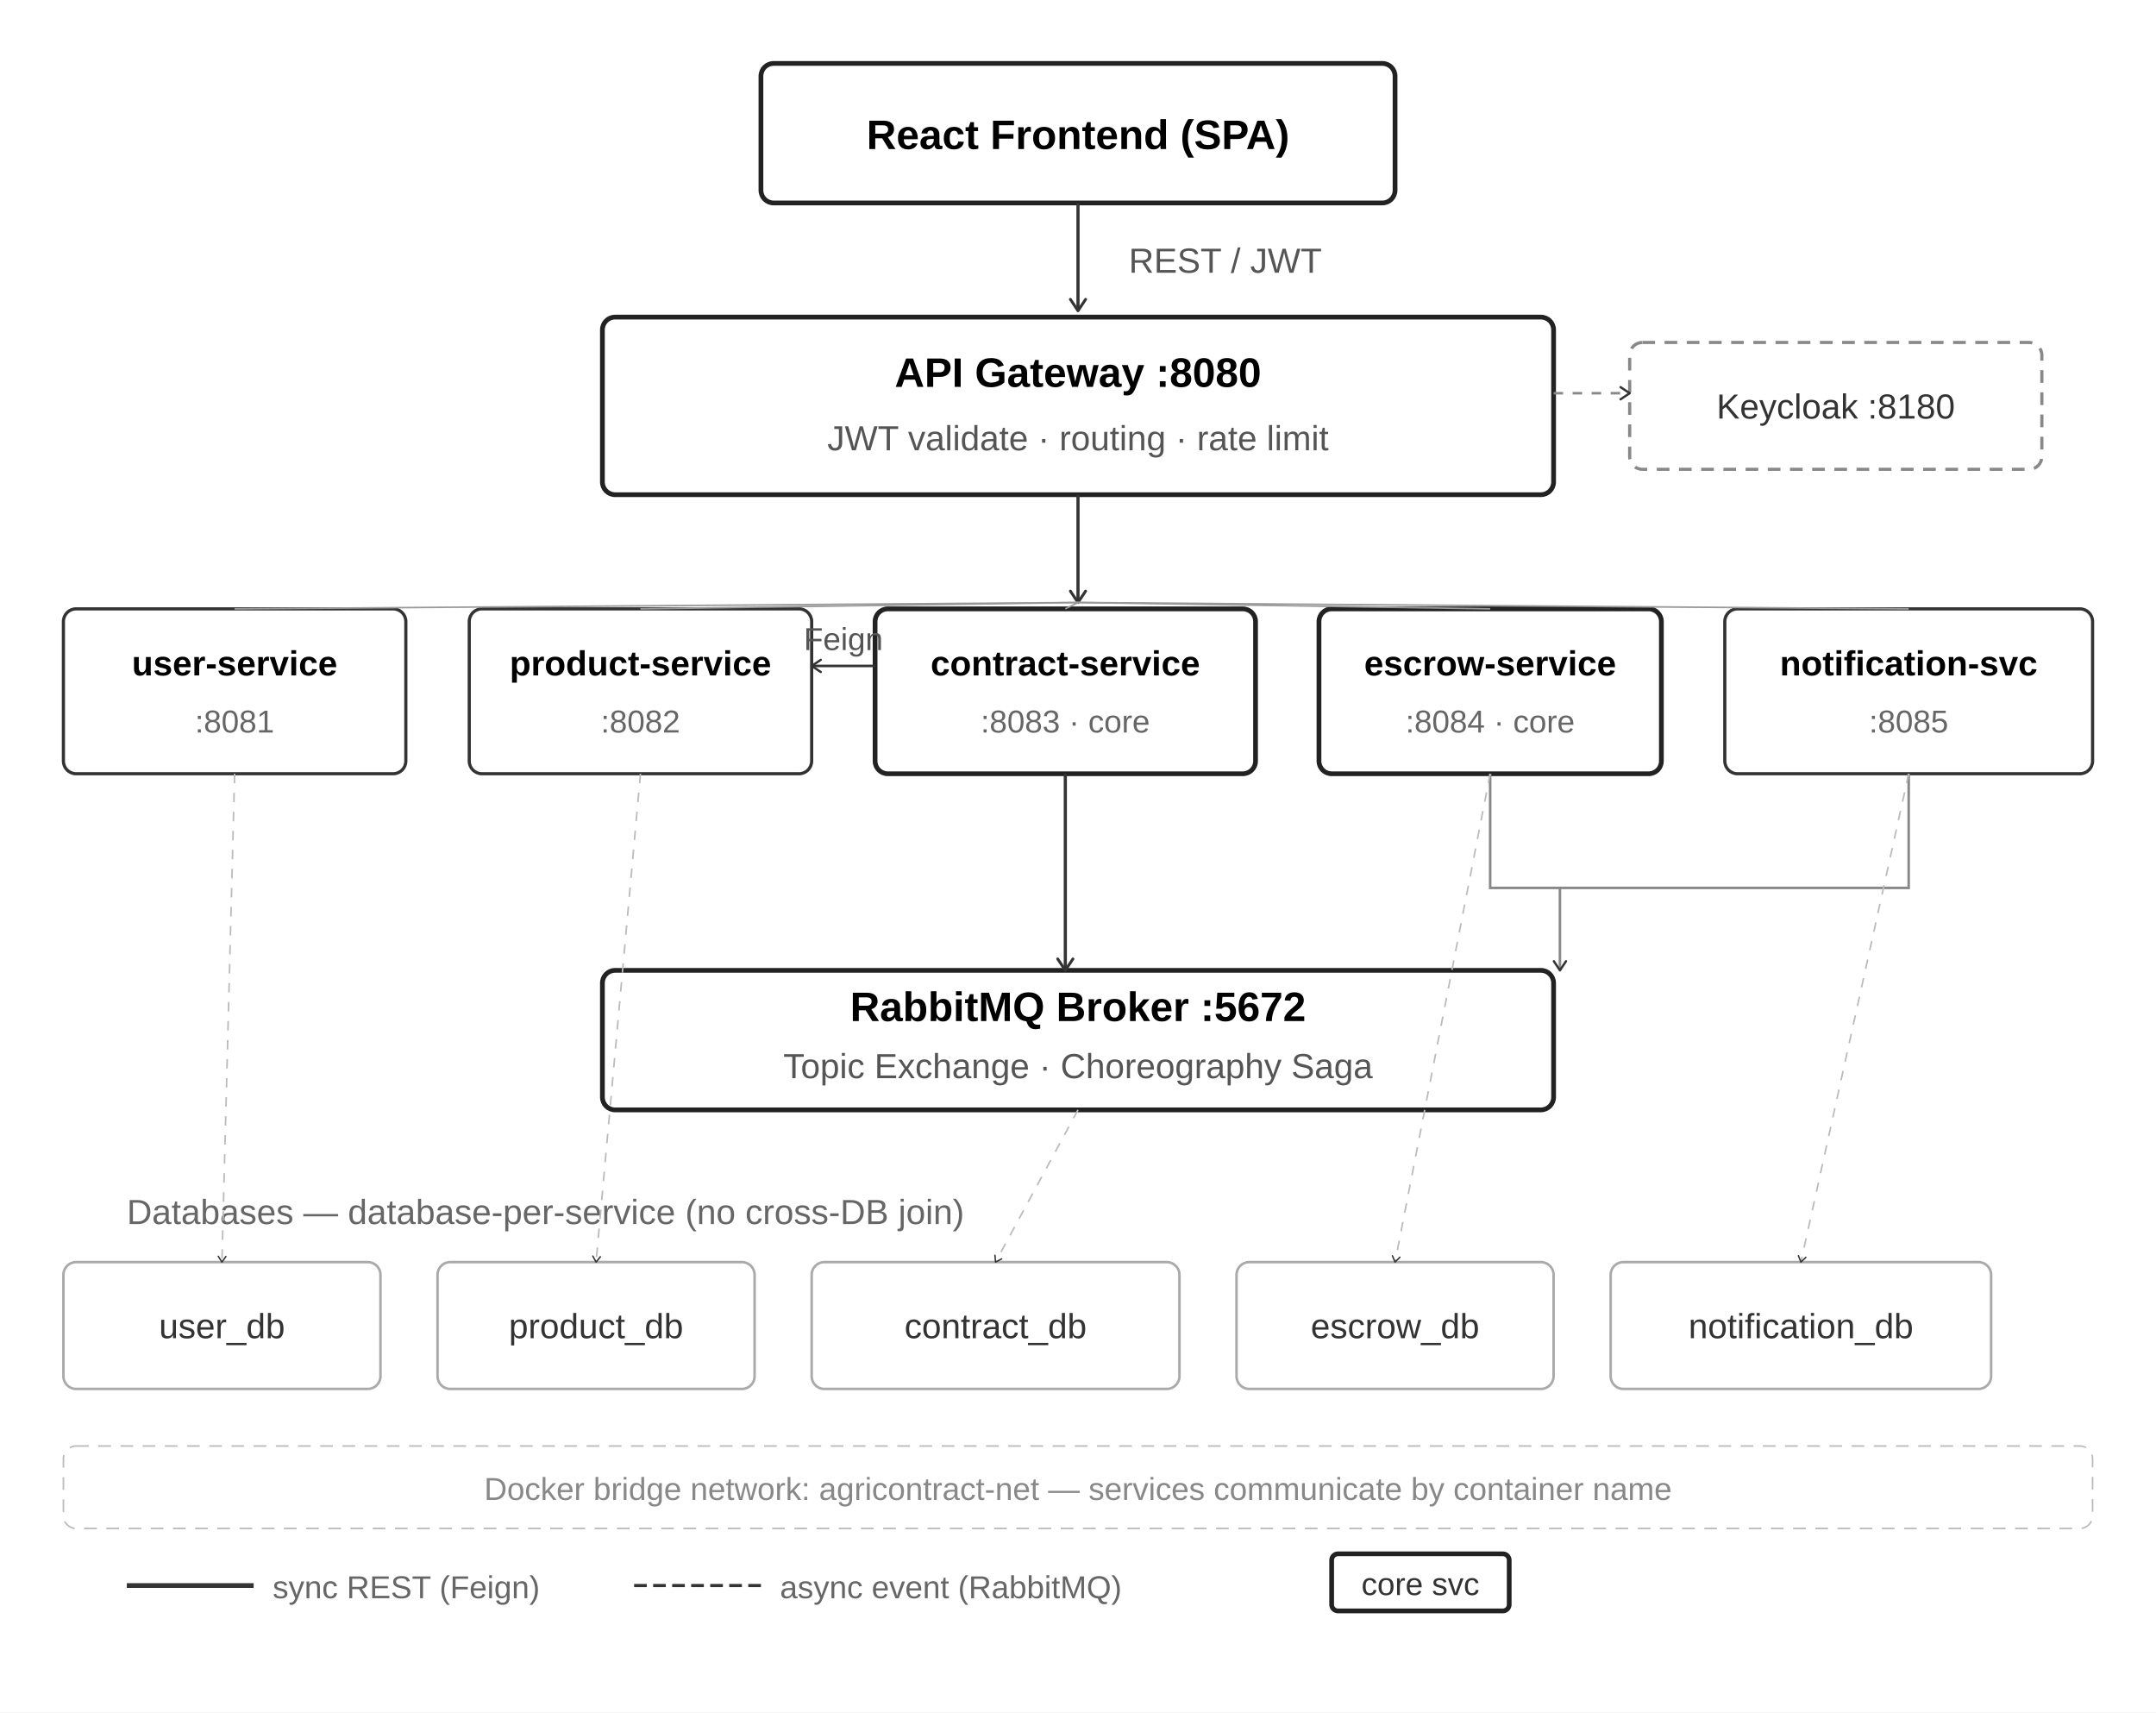
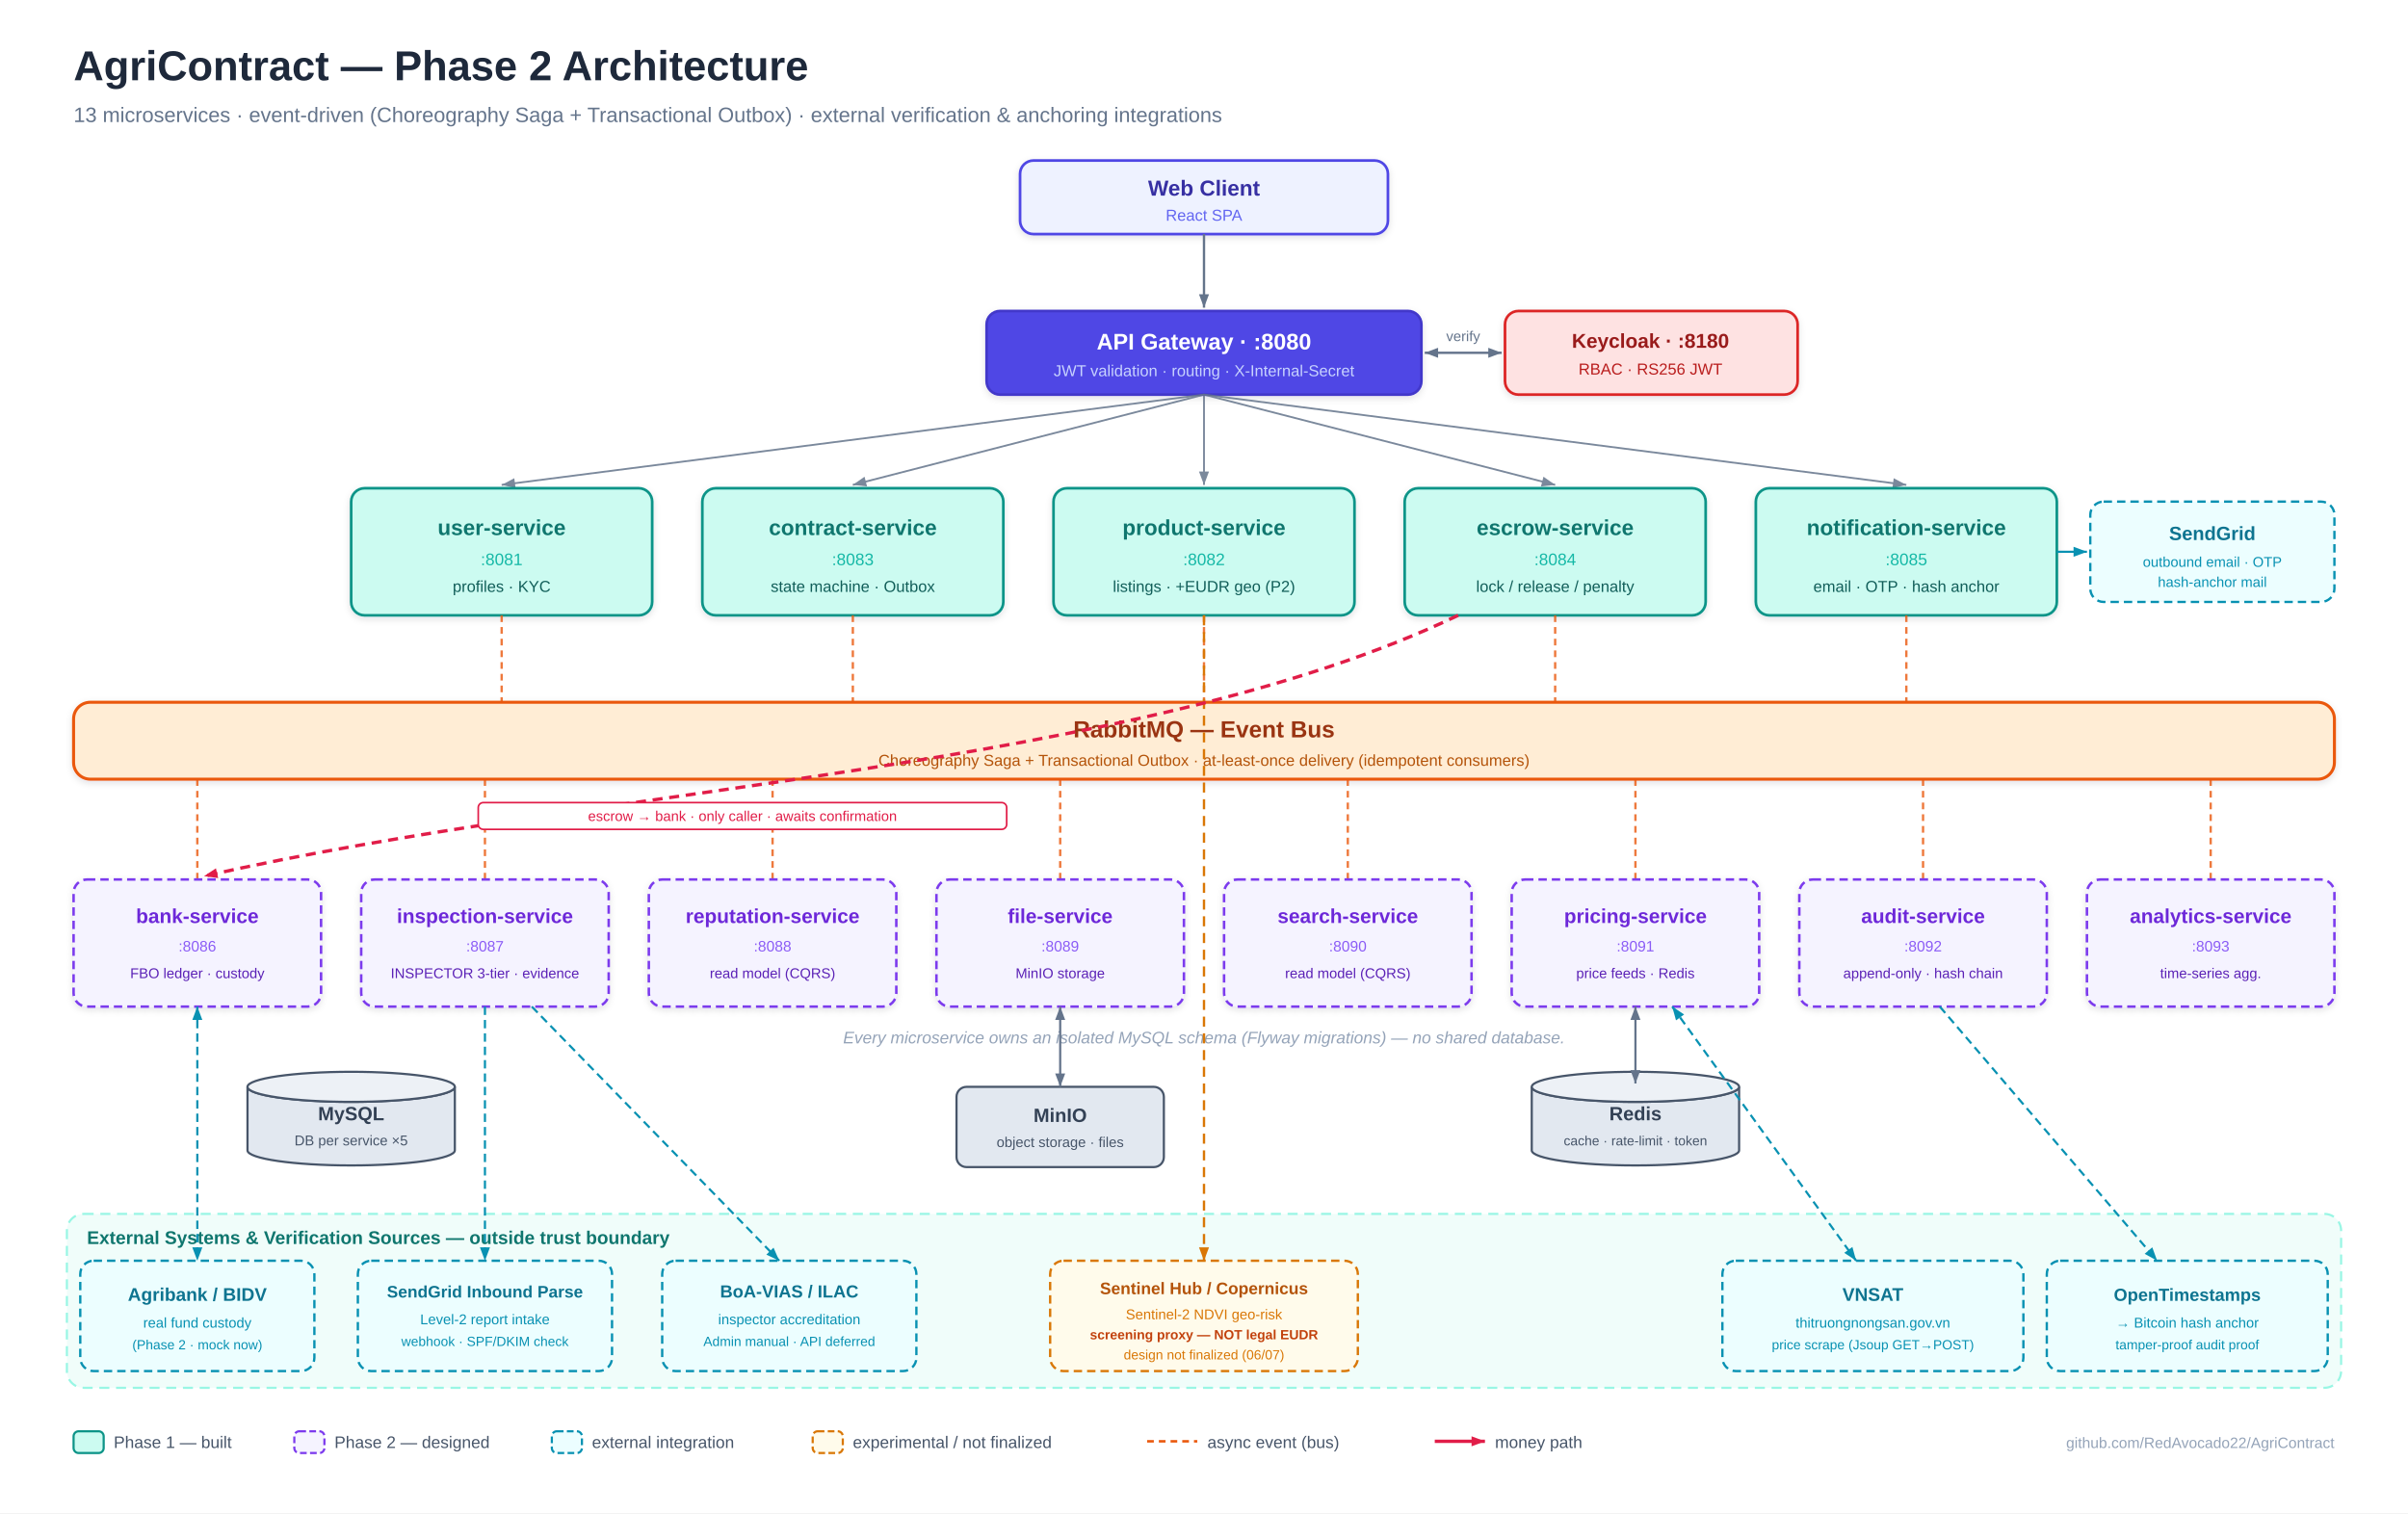
- <svg xmlns="http://www.w3.org/2000/svg" width="900" viewBox="0 0 680 540">
+ <svg xmlns="http://www.w3.org/2000/svg" viewBox="0 0 1440 905" font-family="'Segoe UI', system-ui, -apple-system, 'Helvetica Neue', Arial, sans-serif">
  <defs>
-     <marker id="arrow" viewBox="0 0 10 10" refX="8" refY="5" markerWidth="6" markerHeight="6" orient="auto-start-reverse">
-       <path d="M2 1L8 5L2 9" fill="none" stroke="#333" stroke-width="1.5" stroke-linecap="round" stroke-linejoin="round" />
-     </marker>
+     <marker id="arrowGray" markerWidth="10" markerHeight="8" refX="8" refY="3" orient="auto" markerUnits="userSpaceOnUse">
+       <path d="M0,0 L8,3 L0,6 Z" fill="#64748B" />
+     </marker>
+     <marker id="arrowGrayS" markerWidth="10" markerHeight="8" refX="0" refY="3" orient="auto" markerUnits="userSpaceOnUse">
+       <path d="M8,0 L0,3 L8,6 Z" fill="#64748B" />
+     </marker>
+     <marker id="arrowRose" markerWidth="11" markerHeight="9" refX="8" refY="3" orient="auto" markerUnits="userSpaceOnUse">
+       <path d="M0,0 L8,3 L0,6 Z" fill="#E11D48" />
+     </marker>
+     <marker id="arrowCyan" markerWidth="10" markerHeight="8" refX="8" refY="3" orient="auto" markerUnits="userSpaceOnUse">
+       <path d="M0,0 L8,3 L0,6 Z" fill="#0891B2" />
+     </marker>
+     <marker id="arrowCyanS" markerWidth="10" markerHeight="8" refX="0" refY="3" orient="auto" markerUnits="userSpaceOnUse">
+       <path d="M8,0 L0,3 L8,6 Z" fill="#0891B2" />
+     </marker>
+     <marker id="arrowAmber" markerWidth="10" markerHeight="8" refX="8" refY="3" orient="auto" markerUnits="userSpaceOnUse">
+       <path d="M0,0 L8,3 L0,6 Z" fill="#D97706" />
+     </marker>
+     <filter id="soft" x="-20%" y="-20%" width="140%" height="140%">
+       <feDropShadow dx="0" dy="1.5" stdDeviation="2.2" flood-color="#0F172A" flood-opacity="0.12" />
+     </filter>
  </defs>
-   <rect width="680" height="540" fill="white" />
-   <rect x="240" y="20" width="200" height="44" rx="4" fill="white" stroke="#222" stroke-width="1.5" />
-   <text font-family="Arial" font-size="13" font-weight="600" x="340" y="47" text-anchor="middle">React Frontend (SPA)</text>
-   <line x1="340" y1="64" x2="340" y2="98" stroke="#333" stroke-width="1" marker-end="url(#arrow)" />
-   <text font-family="Arial" font-size="11" x="356" y="86" fill="#555">REST / JWT</text>
-   <rect x="190" y="100" width="300" height="56" rx="4" fill="white" stroke="#222" stroke-width="1.5" />
-   <text font-family="Arial" font-size="13" font-weight="600" x="340" y="122" text-anchor="middle">API Gateway  :8080</text>
-   <text font-family="Arial" font-size="11" x="340" y="142" text-anchor="middle" fill="#555">JWT validate · routing · rate limit</text>
-   <rect x="514" y="108" width="130" height="40" rx="4" fill="white" stroke="#888" stroke-width="1" stroke-dasharray="4 3" />
-   <text font-family="Arial" font-size="11" x="579" y="132" text-anchor="middle" fill="#333">Keycloak :8180</text>
-   <line x1="490" y1="124" x2="514" y2="124" stroke="#888" stroke-width="0.8" stroke-dasharray="3 3" marker-end="url(#arrow)" />
-   <line x1="340" y1="156" x2="340" y2="190" stroke="#333" stroke-width="1" marker-end="url(#arrow)" />
-   <rect x="20" y="192" width="108" height="52" rx="4" fill="white" stroke="#333" stroke-width="1" />
-   <text font-family="Arial" font-size="11" font-weight="600" x="74" y="213" text-anchor="middle">user-service</text>
-   <text font-family="Arial" font-size="10" x="74" y="231" text-anchor="middle" fill="#666">:8081</text>
-   <rect x="148" y="192" width="108" height="52" rx="4" fill="white" stroke="#333" stroke-width="1" />
-   <text font-family="Arial" font-size="11" font-weight="600" x="202" y="213" text-anchor="middle">product-service</text>
-   <text font-family="Arial" font-size="10" x="202" y="231" text-anchor="middle" fill="#666">:8082</text>
-   <rect x="276" y="192" width="120" height="52" rx="4" fill="white" stroke="#222" stroke-width="1.5" />
-   <text font-family="Arial" font-size="11" font-weight="600" x="336" y="213" text-anchor="middle">contract-service</text>
-   <text font-family="Arial" font-size="10" x="336" y="231" text-anchor="middle" fill="#666">:8083 · core</text>
-   <rect x="416" y="192" width="108" height="52" rx="4" fill="white" stroke="#222" stroke-width="1.5" />
-   <text font-family="Arial" font-size="11" font-weight="600" x="470" y="213" text-anchor="middle">escrow-service</text>
-   <text font-family="Arial" font-size="10" x="470" y="231" text-anchor="middle" fill="#666">:8084 · core</text>
-   <rect x="544" y="192" width="116" height="52" rx="4" fill="white" stroke="#333" stroke-width="1" />
-   <text font-family="Arial" font-size="11" font-weight="600" x="602" y="213" text-anchor="middle">notification-svc</text>
-   <text font-family="Arial" font-size="10" x="602" y="231" text-anchor="middle" fill="#666">:8085</text>
-   <line x1="340" y1="190" x2="74" y2="192" stroke="#999" stroke-width="0.5" />
-   <line x1="340" y1="190" x2="202" y2="192" stroke="#999" stroke-width="0.5" />
-   <line x1="340" y1="190" x2="336" y2="192" stroke="#999" stroke-width="0.5" />
-   <line x1="340" y1="190" x2="470" y2="192" stroke="#999" stroke-width="0.5" />
-   <line x1="340" y1="190" x2="602" y2="192" stroke="#999" stroke-width="0.5" />
-   <path d="M276 210 L256 210" stroke="#333" stroke-width="0.8" fill="none" marker-end="url(#arrow)" />
-   <text font-family="Arial" font-size="10" x="266" y="205" text-anchor="middle" fill="#555">Feign</text>
-   <rect x="190" y="306" width="300" height="44" rx="4" fill="white" stroke="#222" stroke-width="1.5" />
-   <text font-family="Arial" font-size="13" font-weight="600" x="340" y="322" text-anchor="middle">RabbitMQ Broker  :5672</text>
-   <text font-family="Arial" font-size="11" x="340" y="340" text-anchor="middle" fill="#555">Topic Exchange · Choreography Saga</text>
-   <line x1="336" y1="244" x2="336" y2="306" stroke="#333" stroke-width="1" marker-end="url(#arrow)" />
-   <path d="M470 244 L470 280 L492 280 L492 306" stroke="#888" stroke-width="0.8" fill="none" marker-end="url(#arrow)" />
-   <path d="M602 244 L602 280 L492 280" stroke="#888" stroke-width="0.8" fill="none" />
-   <text font-family="Arial" font-size="11" x="40" y="386" fill="#666">Databases — database-per-service (no cross-DB join)</text>
-   <rect x="20" y="398" width="100" height="40" rx="4" fill="white" stroke="#aaa" stroke-width="0.8" />
-   <text font-family="Arial" font-size="11" x="70" y="422" text-anchor="middle" fill="#333">user_db</text>
-   <rect x="138" y="398" width="100" height="40" rx="4" fill="white" stroke="#aaa" stroke-width="0.8" />
-   <text font-family="Arial" font-size="11" x="188" y="422" text-anchor="middle" fill="#333">product_db</text>
-   <rect x="256" y="398" width="116" height="40" rx="4" fill="white" stroke="#aaa" stroke-width="0.8" />
-   <text font-family="Arial" font-size="11" x="314" y="422" text-anchor="middle" fill="#333">contract_db</text>
-   <rect x="390" y="398" width="100" height="40" rx="4" fill="white" stroke="#aaa" stroke-width="0.8" />
-   <text font-family="Arial" font-size="11" x="440" y="422" text-anchor="middle" fill="#333">escrow_db</text>
-   <rect x="508" y="398" width="120" height="40" rx="4" fill="white" stroke="#aaa" stroke-width="0.8" />
-   <text font-family="Arial" font-size="11" x="568" y="422" text-anchor="middle" fill="#333">notification_db</text>
-   <line x1="74" y1="244" x2="70" y2="398" stroke="#bbb" stroke-width="0.5" stroke-dasharray="3 3" marker-end="url(#arrow)" />
-   <line x1="202" y1="244" x2="188" y2="398" stroke="#bbb" stroke-width="0.5" stroke-dasharray="3 3" marker-end="url(#arrow)" />
-   <line x1="340" y1="350" x2="314" y2="398" stroke="#bbb" stroke-width="0.5" stroke-dasharray="3 3" marker-end="url(#arrow)" />
-   <line x1="470" y1="244" x2="440" y2="398" stroke="#bbb" stroke-width="0.5" stroke-dasharray="3 3" marker-end="url(#arrow)" />
-   <line x1="602" y1="244" x2="568" y2="398" stroke="#bbb" stroke-width="0.5" stroke-dasharray="3 3" marker-end="url(#arrow)" />
-   <rect x="20" y="456" width="640" height="26" rx="4" fill="white" stroke="#bbb" stroke-width="0.5" stroke-dasharray="4 3" />
-   <text font-family="Arial" font-size="10" x="340" y="473" text-anchor="middle" fill="#888">Docker bridge network: agricontract-net — services communicate by container name</text>
-   <line x1="40" y1="500" x2="80" y2="500" stroke="#333" stroke-width="1.5" />
-   <text font-family="Arial" font-size="10" x="86" y="504" fill="#666">sync REST (Feign)</text>
-   <line x1="200" y1="500" x2="240" y2="500" stroke="#333" stroke-width="1" stroke-dasharray="4 2" />
-   <text font-family="Arial" font-size="10" x="246" y="504" fill="#666">async event (RabbitMQ)</text>
-   <rect x="420" y="490" width="56" height="18" rx="2" fill="white" stroke="#222" stroke-width="1.5" />
-   <text font-family="Arial" font-size="10" x="448" y="503" text-anchor="middle" fill="#333">core svc</text>
+   <rect x="0" y="0" width="1440" height="905" fill="#FFFFFF" />
+   <text x="44" y="48" font-size="25" font-weight="700" fill="#1E293B">AgriContract — Phase 2 Architecture</text>
+   <text x="44" y="73" font-size="12.5" fill="#64748B">13 microservices · event-driven (Choreography Saga + Transactional Outbox) · external verification &amp; anchoring integrations</text>
+   <g filter="url(#soft)">
+     <rect x="610" y="96" width="220" height="44" rx="8" fill="#EEF2FF" stroke="#4F46E5" stroke-width="1.6" />
+   </g>
+   <text x="720" y="117" text-anchor="middle" font-size="13" font-weight="700" fill="#3730A3">Web Client</text>
+   <text x="720" y="132" text-anchor="middle" font-size="9.5" fill="#6366F1">React SPA</text>
+   <g filter="url(#soft)">
+     <rect x="590" y="186" width="260" height="50" rx="8" fill="#4F46E5" stroke="#4338CA" stroke-width="1.6" />
+   </g>
+   <text x="720" y="209" text-anchor="middle" font-size="13.5" font-weight="700" fill="#FFFFFF">API Gateway  ·  :8080</text>
+   <text x="720" y="225" text-anchor="middle" font-size="9.5" fill="#C7D2FE">JWT validation · routing · X-Internal-Secret</text>
+   <g filter="url(#soft)">
+     <rect x="900" y="186" width="175" height="50" rx="8" fill="#FEE2E2" stroke="#DC2626" stroke-width="1.6" />
+   </g>
+   <text x="987" y="208" text-anchor="middle" font-size="12" font-weight="700" fill="#991B1B">Keycloak  ·  :8180</text>
+   <text x="987" y="224" text-anchor="middle" font-size="9.5" fill="#B91C1C">RBAC · RS256 JWT</text>
+   <line x1="720" y1="140" x2="720" y2="184" stroke="#64748B" stroke-width="1.4" marker-end="url(#arrowGray)" />
+   <line x1="852" y1="211" x2="898" y2="211" stroke="#64748B" stroke-width="1.4" marker-start="url(#arrowGrayS)" marker-end="url(#arrowGray)" />
+   <text x="875" y="204" text-anchor="middle" font-size="8.5" fill="#64748B">verify</text>
+   <g stroke="#64748B" stroke-width="1.1" opacity="0.85" fill="none">
+     <line x1="720" y1="236" x2="300" y2="290" marker-end="url(#arrowGray)" />
+     <line x1="720" y1="236" x2="510" y2="290" marker-end="url(#arrowGray)" />
+     <line x1="720" y1="236" x2="720" y2="290" marker-end="url(#arrowGray)" />
+     <line x1="720" y1="236" x2="930" y2="290" marker-end="url(#arrowGray)" />
+     <line x1="720" y1="236" x2="1140" y2="290" marker-end="url(#arrowGray)" />
+   </g>
+   <g filter="url(#soft)">
+     <rect x="210" y="292" width="180" height="76" rx="8" fill="#CCFBF1" stroke="#0D9488" stroke-width="1.6" />
+     <rect x="420" y="292" width="180" height="76" rx="8" fill="#CCFBF1" stroke="#0D9488" stroke-width="1.6" />
+     <rect x="630" y="292" width="180" height="76" rx="8" fill="#CCFBF1" stroke="#0D9488" stroke-width="1.6" />
+     <rect x="840" y="292" width="180" height="76" rx="8" fill="#CCFBF1" stroke="#0D9488" stroke-width="1.6" />
+     <rect x="1050" y="292" width="180" height="76" rx="8" fill="#CCFBF1" stroke="#0D9488" stroke-width="1.6" />
+   </g>
+   <g text-anchor="middle" fill="#0F766E">
+     <text x="300" y="320" font-size="13" font-weight="700">user-service</text>
+     <text x="300" y="338" font-size="10" fill="#14B8A6">:8081</text>
+     <text x="300" y="354" font-size="9.5" fill="#115E59">profiles · KYC</text>
+     <text x="510" y="320" font-size="13" font-weight="700">contract-service</text>
+     <text x="510" y="338" font-size="10" fill="#14B8A6">:8083</text>
+     <text x="510" y="354" font-size="9.5" fill="#115E59">state machine · Outbox</text>
+     <text x="720" y="320" font-size="13" font-weight="700">product-service</text>
+     <text x="720" y="338" font-size="10" fill="#14B8A6">:8082</text>
+     <text x="720" y="354" font-size="9.5" fill="#115E59">listings · +EUDR geo (P2)</text>
+     <text x="930" y="320" font-size="13" font-weight="700">escrow-service</text>
+     <text x="930" y="338" font-size="10" fill="#14B8A6">:8084</text>
+     <text x="930" y="354" font-size="9.5" fill="#115E59">lock / release / penalty</text>
+     <text x="1140" y="320" font-size="13" font-weight="700">notification-service</text>
+     <text x="1140" y="338" font-size="10" fill="#14B8A6">:8085</text>
+     <text x="1140" y="354" font-size="9.5" fill="#115E59">email · OTP · hash anchor</text>
+   </g>
+   <rect x="1250" y="300" width="146" height="60" rx="8" fill="#ECFEFF" stroke="#0891B2" stroke-width="1.4" stroke-dasharray="5,3" />
+   <text x="1323" y="323" text-anchor="middle" font-size="11.5" font-weight="700" fill="#0E7490">SendGrid</text>
+   <text x="1323" y="339" text-anchor="middle" font-size="8.5" fill="#0891B2">outbound email · OTP</text>
+   <text x="1323" y="351" text-anchor="middle" font-size="8.5" fill="#0891B2">hash-anchor mail</text>
+   <line x1="1230" y1="330" x2="1248" y2="330" stroke="#0891B2" stroke-width="1.3" marker-end="url(#arrowCyan)" />
+   <g stroke="#EA580C" stroke-width="1.4" stroke-dasharray="4,3" opacity="0.8">
+     <line x1="300" y1="368" x2="300" y2="420" />
+     <line x1="510" y1="368" x2="510" y2="420" />
+     <line x1="720" y1="368" x2="720" y2="420" />
+     <line x1="930" y1="368" x2="930" y2="420" />
+     <line x1="1140" y1="368" x2="1140" y2="420" />
+   </g>
+   <g filter="url(#soft)">
+     <rect x="44" y="420" width="1352" height="46" rx="10" fill="#FFEDD5" stroke="#EA580C" stroke-width="1.8" />
+   </g>
+   <text x="720" y="441" text-anchor="middle" font-size="14" font-weight="700" fill="#9A3412">RabbitMQ  —  Event Bus</text>
+   <text x="720" y="458" text-anchor="middle" font-size="9.5" fill="#B45309">Choreography Saga + Transactional Outbox · at-least-once delivery (idempotent consumers)</text>
+   <g stroke="#EA580C" stroke-width="1.4" stroke-dasharray="4,3" opacity="0.8">
+     <line x1="118" y1="466" x2="118" y2="526" />
+     <line x1="290" y1="466" x2="290" y2="526" />
+     <line x1="462" y1="466" x2="462" y2="526" />
+     <line x1="634" y1="466" x2="634" y2="526" />
+     <line x1="806" y1="466" x2="806" y2="526" />
+     <line x1="978" y1="466" x2="978" y2="526" />
+     <line x1="1150" y1="466" x2="1150" y2="526" />
+     <line x1="1322" y1="466" x2="1322" y2="526" />
+   </g>
+   <g filter="url(#soft)">
+     <rect x="44" y="526" width="148" height="76" rx="8" fill="#F5F3FF" stroke="#7C3AED" stroke-width="1.5" stroke-dasharray="5,3" />
+     <rect x="216" y="526" width="148" height="76" rx="8" fill="#F5F3FF" stroke="#7C3AED" stroke-width="1.5" stroke-dasharray="5,3" />
+     <rect x="388" y="526" width="148" height="76" rx="8" fill="#F5F3FF" stroke="#7C3AED" stroke-width="1.5" stroke-dasharray="5,3" />
+     <rect x="560" y="526" width="148" height="76" rx="8" fill="#F5F3FF" stroke="#7C3AED" stroke-width="1.5" stroke-dasharray="5,3" />
+     <rect x="732" y="526" width="148" height="76" rx="8" fill="#F5F3FF" stroke="#7C3AED" stroke-width="1.5" stroke-dasharray="5,3" />
+     <rect x="904" y="526" width="148" height="76" rx="8" fill="#F5F3FF" stroke="#7C3AED" stroke-width="1.5" stroke-dasharray="5,3" />
+     <rect x="1076" y="526" width="148" height="76" rx="8" fill="#F5F3FF" stroke="#7C3AED" stroke-width="1.5" stroke-dasharray="5,3" />
+     <rect x="1248" y="526" width="148" height="76" rx="8" fill="#F5F3FF" stroke="#7C3AED" stroke-width="1.5" stroke-dasharray="5,3" />
+   </g>
+   <g text-anchor="middle" fill="#6D28D9">
+     <text x="118" y="552" font-size="12" font-weight="700">bank-service</text>
+     <text x="118" y="569" font-size="9" fill="#8B5CF6">:8086</text>
+     <text x="118" y="585" font-size="8.5" fill="#5B21B6">FBO ledger · custody</text>
+     <text x="290" y="552" font-size="12" font-weight="700">inspection-service</text>
+     <text x="290" y="569" font-size="9" fill="#8B5CF6">:8087</text>
+     <text x="290" y="585" font-size="8.5" fill="#5B21B6">INSPECTOR 3-tier · evidence</text>
+     <text x="462" y="552" font-size="12" font-weight="700">reputation-service</text>
+     <text x="462" y="569" font-size="9" fill="#8B5CF6">:8088</text>
+     <text x="462" y="585" font-size="8.5" fill="#5B21B6">read model (CQRS)</text>
+     <text x="634" y="552" font-size="12" font-weight="700">file-service</text>
+     <text x="634" y="569" font-size="9" fill="#8B5CF6">:8089</text>
+     <text x="634" y="585" font-size="8.5" fill="#5B21B6">MinIO storage</text>
+     <text x="806" y="552" font-size="12" font-weight="700">search-service</text>
+     <text x="806" y="569" font-size="9" fill="#8B5CF6">:8090</text>
+     <text x="806" y="585" font-size="8.5" fill="#5B21B6">read model (CQRS)</text>
+     <text x="978" y="552" font-size="12" font-weight="700">pricing-service</text>
+     <text x="978" y="569" font-size="9" fill="#8B5CF6">:8091</text>
+     <text x="978" y="585" font-size="8.5" fill="#5B21B6">price feeds · Redis</text>
+     <text x="1150" y="552" font-size="12" font-weight="700">audit-service</text>
+     <text x="1150" y="569" font-size="9" fill="#8B5CF6">:8092</text>
+     <text x="1150" y="585" font-size="8.5" fill="#5B21B6">append-only · hash chain</text>
+     <text x="1322" y="552" font-size="12" font-weight="700">analytics-service</text>
+     <text x="1322" y="569" font-size="9" fill="#8B5CF6">:8093</text>
+     <text x="1322" y="585" font-size="8.5" fill="#5B21B6">time-series agg.</text>
+   </g>
+   <text x="720" y="624" text-anchor="middle" font-size="10" font-style="italic" fill="#94A3B8">Every microservice owns an isolated MySQL schema (Flyway migrations) — no shared database.</text>
+   <path d="M148,650 a62,9 0 0 0 124,0 v38 a62,9 0 0 1 -124,0 z" fill="#E2E8F0" stroke="#475569" stroke-width="1.3" />
+   <ellipse cx="210" cy="650" rx="62" ry="9" fill="#EDF1F6" stroke="#475569" stroke-width="1.3" />
+   <text x="210" y="670" text-anchor="middle" font-size="11.5" font-weight="700" fill="#334155">MySQL</text>
+   <text x="210" y="685" text-anchor="middle" font-size="8.5" fill="#475569">DB per service ×5</text>
+   <rect x="572" y="650" width="124" height="48" rx="6" fill="#E2E8F0" stroke="#475569" stroke-width="1.3" />
+   <text x="634" y="671" text-anchor="middle" font-size="11.5" font-weight="700" fill="#334155">MinIO</text>
+   <text x="634" y="686" text-anchor="middle" font-size="8.5" fill="#475569">object storage · files</text>
+   <path d="M916,650 a62,9 0 0 0 124,0 v38 a62,9 0 0 1 -124,0 z" fill="#E2E8F0" stroke="#475569" stroke-width="1.3" />
+   <ellipse cx="978" cy="650" rx="62" ry="9" fill="#EDF1F6" stroke="#475569" stroke-width="1.3" />
+   <text x="978" y="670" text-anchor="middle" font-size="11.5" font-weight="700" fill="#334155">Redis</text>
+   <text x="978" y="685" text-anchor="middle" font-size="8" fill="#475569">cache · rate-limit · token</text>
+   <line x1="634" y1="602" x2="634" y2="650" stroke="#64748B" stroke-width="1.3" marker-start="url(#arrowGrayS)" marker-end="url(#arrowGray)" />
+   <line x1="978" y1="602" x2="978" y2="648" stroke="#64748B" stroke-width="1.3" marker-start="url(#arrowGrayS)" marker-end="url(#arrowGray)" />
+   <rect x="40" y="726" width="1360" height="104" rx="10" fill="#F0FDFA" stroke="#99F6E4" stroke-width="1.3" stroke-dasharray="6,4" />
+   <text x="52" y="744" font-size="11" font-weight="700" fill="#0F766E">External Systems &amp; Verification Sources — outside trust boundary</text>
+   <rect x="48" y="754" width="140" height="66" rx="8" fill="#ECFEFF" stroke="#0891B2" stroke-width="1.4" stroke-dasharray="5,3" />
+   <text x="118" y="778" text-anchor="middle" font-size="11" font-weight="700" fill="#0E7490">Agribank / BIDV</text>
+   <text x="118" y="794" text-anchor="middle" font-size="8.5" fill="#0891B2">real fund custody</text>
+   <text x="118" y="807" text-anchor="middle" font-size="8" fill="#0891B2">(Phase 2 · mock now)</text>
+   <rect x="214" y="754" width="152" height="66" rx="8" fill="#ECFEFF" stroke="#0891B2" stroke-width="1.4" stroke-dasharray="5,3" />
+   <text x="290" y="776" text-anchor="middle" font-size="10" font-weight="700" fill="#0E7490">SendGrid Inbound Parse</text>
+   <text x="290" y="792" text-anchor="middle" font-size="8.5" fill="#0891B2">Level-2 report intake</text>
+   <text x="290" y="805" text-anchor="middle" font-size="8" fill="#0891B2">webhook · SPF/DKIM check</text>
+   <rect x="396" y="754" width="152" height="66" rx="8" fill="#ECFEFF" stroke="#0891B2" stroke-width="1.4" stroke-dasharray="5,3" />
+   <text x="472" y="776" text-anchor="middle" font-size="10.5" font-weight="700" fill="#0E7490">BoA-VIAS / ILAC</text>
+   <text x="472" y="792" text-anchor="middle" font-size="8.5" fill="#0891B2">inspector accreditation</text>
+   <text x="472" y="805" text-anchor="middle" font-size="8" fill="#0891B2">Admin manual · API deferred</text>
+   <rect x="628" y="754" width="184" height="66" rx="8" fill="#FFFBEB" stroke="#D97706" stroke-width="1.4" stroke-dasharray="5,3" />
+   <text x="720" y="774" text-anchor="middle" font-size="10" font-weight="700" fill="#B45309">Sentinel Hub / Copernicus</text>
+   <text x="720" y="789" text-anchor="middle" font-size="8.5" fill="#D97706">Sentinel-2 NDVI geo-risk</text>
+   <text x="720" y="801" text-anchor="middle" font-size="8" font-weight="700" fill="#C2410C">screening proxy — NOT legal EUDR</text>
+   <text x="720" y="813" text-anchor="middle" font-size="8" fill="#D97706">design not finalized (06/07)</text>
+   <rect x="1030" y="754" width="180" height="66" rx="8" fill="#ECFEFF" stroke="#0891B2" stroke-width="1.4" stroke-dasharray="5,3" />
+   <text x="1120" y="778" text-anchor="middle" font-size="11" font-weight="700" fill="#0E7490">VNSAT</text>
+   <text x="1120" y="794" text-anchor="middle" font-size="8.5" fill="#0891B2">thitruongnongsan.gov.vn</text>
+   <text x="1120" y="807" text-anchor="middle" font-size="8" fill="#0891B2">price scrape (Jsoup GET→POST)</text>
+   <rect x="1224" y="754" width="168" height="66" rx="8" fill="#ECFEFF" stroke="#0891B2" stroke-width="1.4" stroke-dasharray="5,3" />
+   <text x="1308" y="778" text-anchor="middle" font-size="10.5" font-weight="700" fill="#0E7490">OpenTimestamps</text>
+   <text x="1308" y="794" text-anchor="middle" font-size="8.5" fill="#0891B2">→ Bitcoin hash anchor</text>
+   <text x="1308" y="807" text-anchor="middle" font-size="8" fill="#0891B2">tamper-proof audit proof</text>
+   <line x1="118" y1="602" x2="118" y2="754" stroke="#0891B2" stroke-width="1.3" stroke-dasharray="5,3" marker-start="url(#arrowCyanS)" marker-end="url(#arrowCyan)" />
+   <line x1="290" y1="602" x2="290" y2="754" stroke="#0891B2" stroke-width="1.3" stroke-dasharray="5,3" marker-end="url(#arrowCyan)" />
+   <line x1="318" y1="602" x2="466" y2="754" stroke="#0891B2" stroke-width="1.3" stroke-dasharray="5,3" marker-end="url(#arrowCyan)" />
+   <line x1="720" y1="368" x2="720" y2="754" stroke="#D97706" stroke-width="1.4" stroke-dasharray="6,4" marker-end="url(#arrowAmber)" />
+   <line x1="1000" y1="602" x2="1110" y2="754" stroke="#0891B2" stroke-width="1.3" stroke-dasharray="5,3" marker-start="url(#arrowCyanS)" marker-end="url(#arrowCyan)" />
+   <line x1="1160" y1="602" x2="1290" y2="754" stroke="#0891B2" stroke-width="1.3" stroke-dasharray="5,3" marker-end="url(#arrowCyan)" />
+   <path d="M872,368 C 680,460 360,470 122,524" fill="none" stroke="#E11D48" stroke-width="2" stroke-dasharray="6,4" marker-end="url(#arrowRose)" />
+   <rect x="286" y="480" width="316" height="16" rx="3" fill="#FFFFFF" stroke="#E11D48" stroke-width="1" />
+   <text x="444" y="491" text-anchor="middle" font-size="8.5" fill="#E11D48">escrow → bank · only caller · awaits confirmation</text>
+   <g font-size="10" fill="#475569">
+     <rect x="44" y="856" width="18" height="13" rx="3" fill="#CCFBF1" stroke="#0D9488" stroke-width="1.3" />
+     <text x="68" y="866">Phase 1 — built</text>
+     <rect x="176" y="856" width="18" height="13" rx="3" fill="#F5F3FF" stroke="#7C3AED" stroke-width="1.3" stroke-dasharray="4,2" />
+     <text x="200" y="866">Phase 2 — designed</text>
+     <rect x="330" y="856" width="18" height="13" rx="3" fill="#ECFEFF" stroke="#0891B2" stroke-width="1.3" stroke-dasharray="4,2" />
+     <text x="354" y="866">external integration</text>
+     <rect x="486" y="856" width="18" height="13" rx="3" fill="#FFFBEB" stroke="#D97706" stroke-width="1.3" stroke-dasharray="4,2" />
+     <text x="510" y="866">experimental / not finalized</text>
+     <line x1="686" y1="862" x2="716" y2="862" stroke="#EA580C" stroke-width="1.5" stroke-dasharray="4,3" />
+     <text x="722" y="866">async event (bus)</text>
+     <line x1="858" y1="862" x2="888" y2="862" stroke="#E11D48" stroke-width="2" marker-end="url(#arrowRose)" />
+     <text x="894" y="866">money path</text>
+   </g>
+   <text x="1396" y="866" text-anchor="end" font-size="9" fill="#94A3B8">github.com/RedAvocado22/AgriContract</text>
</svg>
